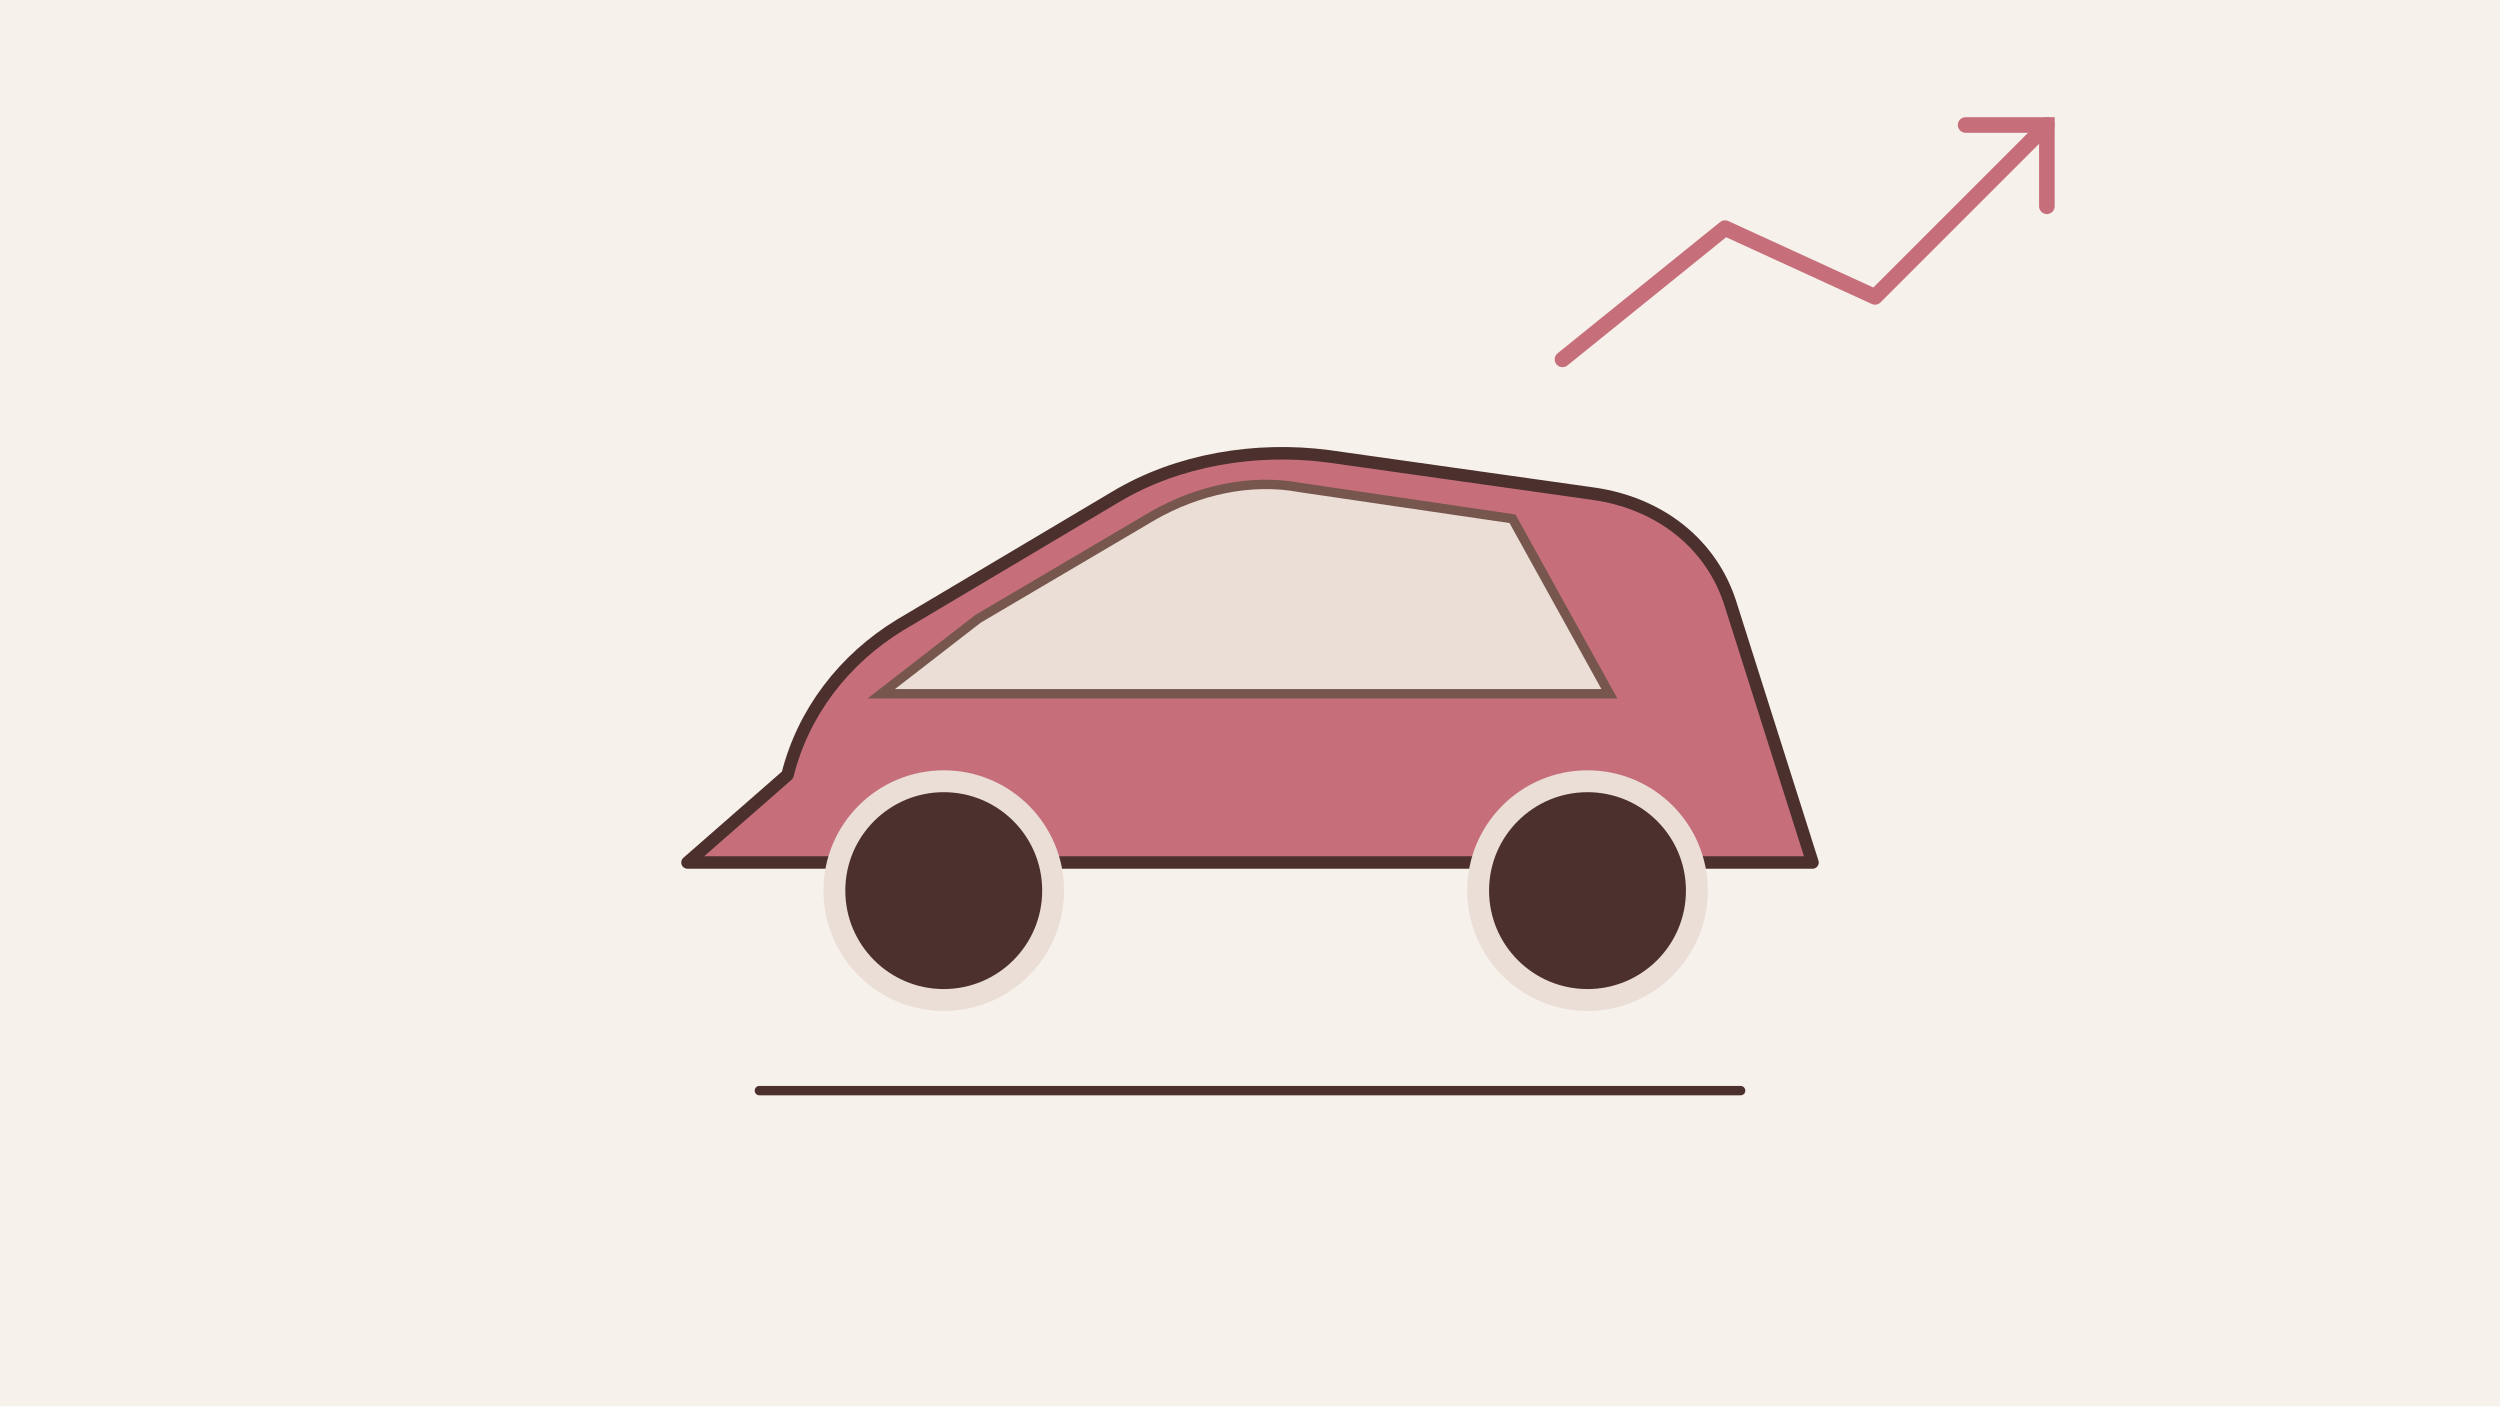
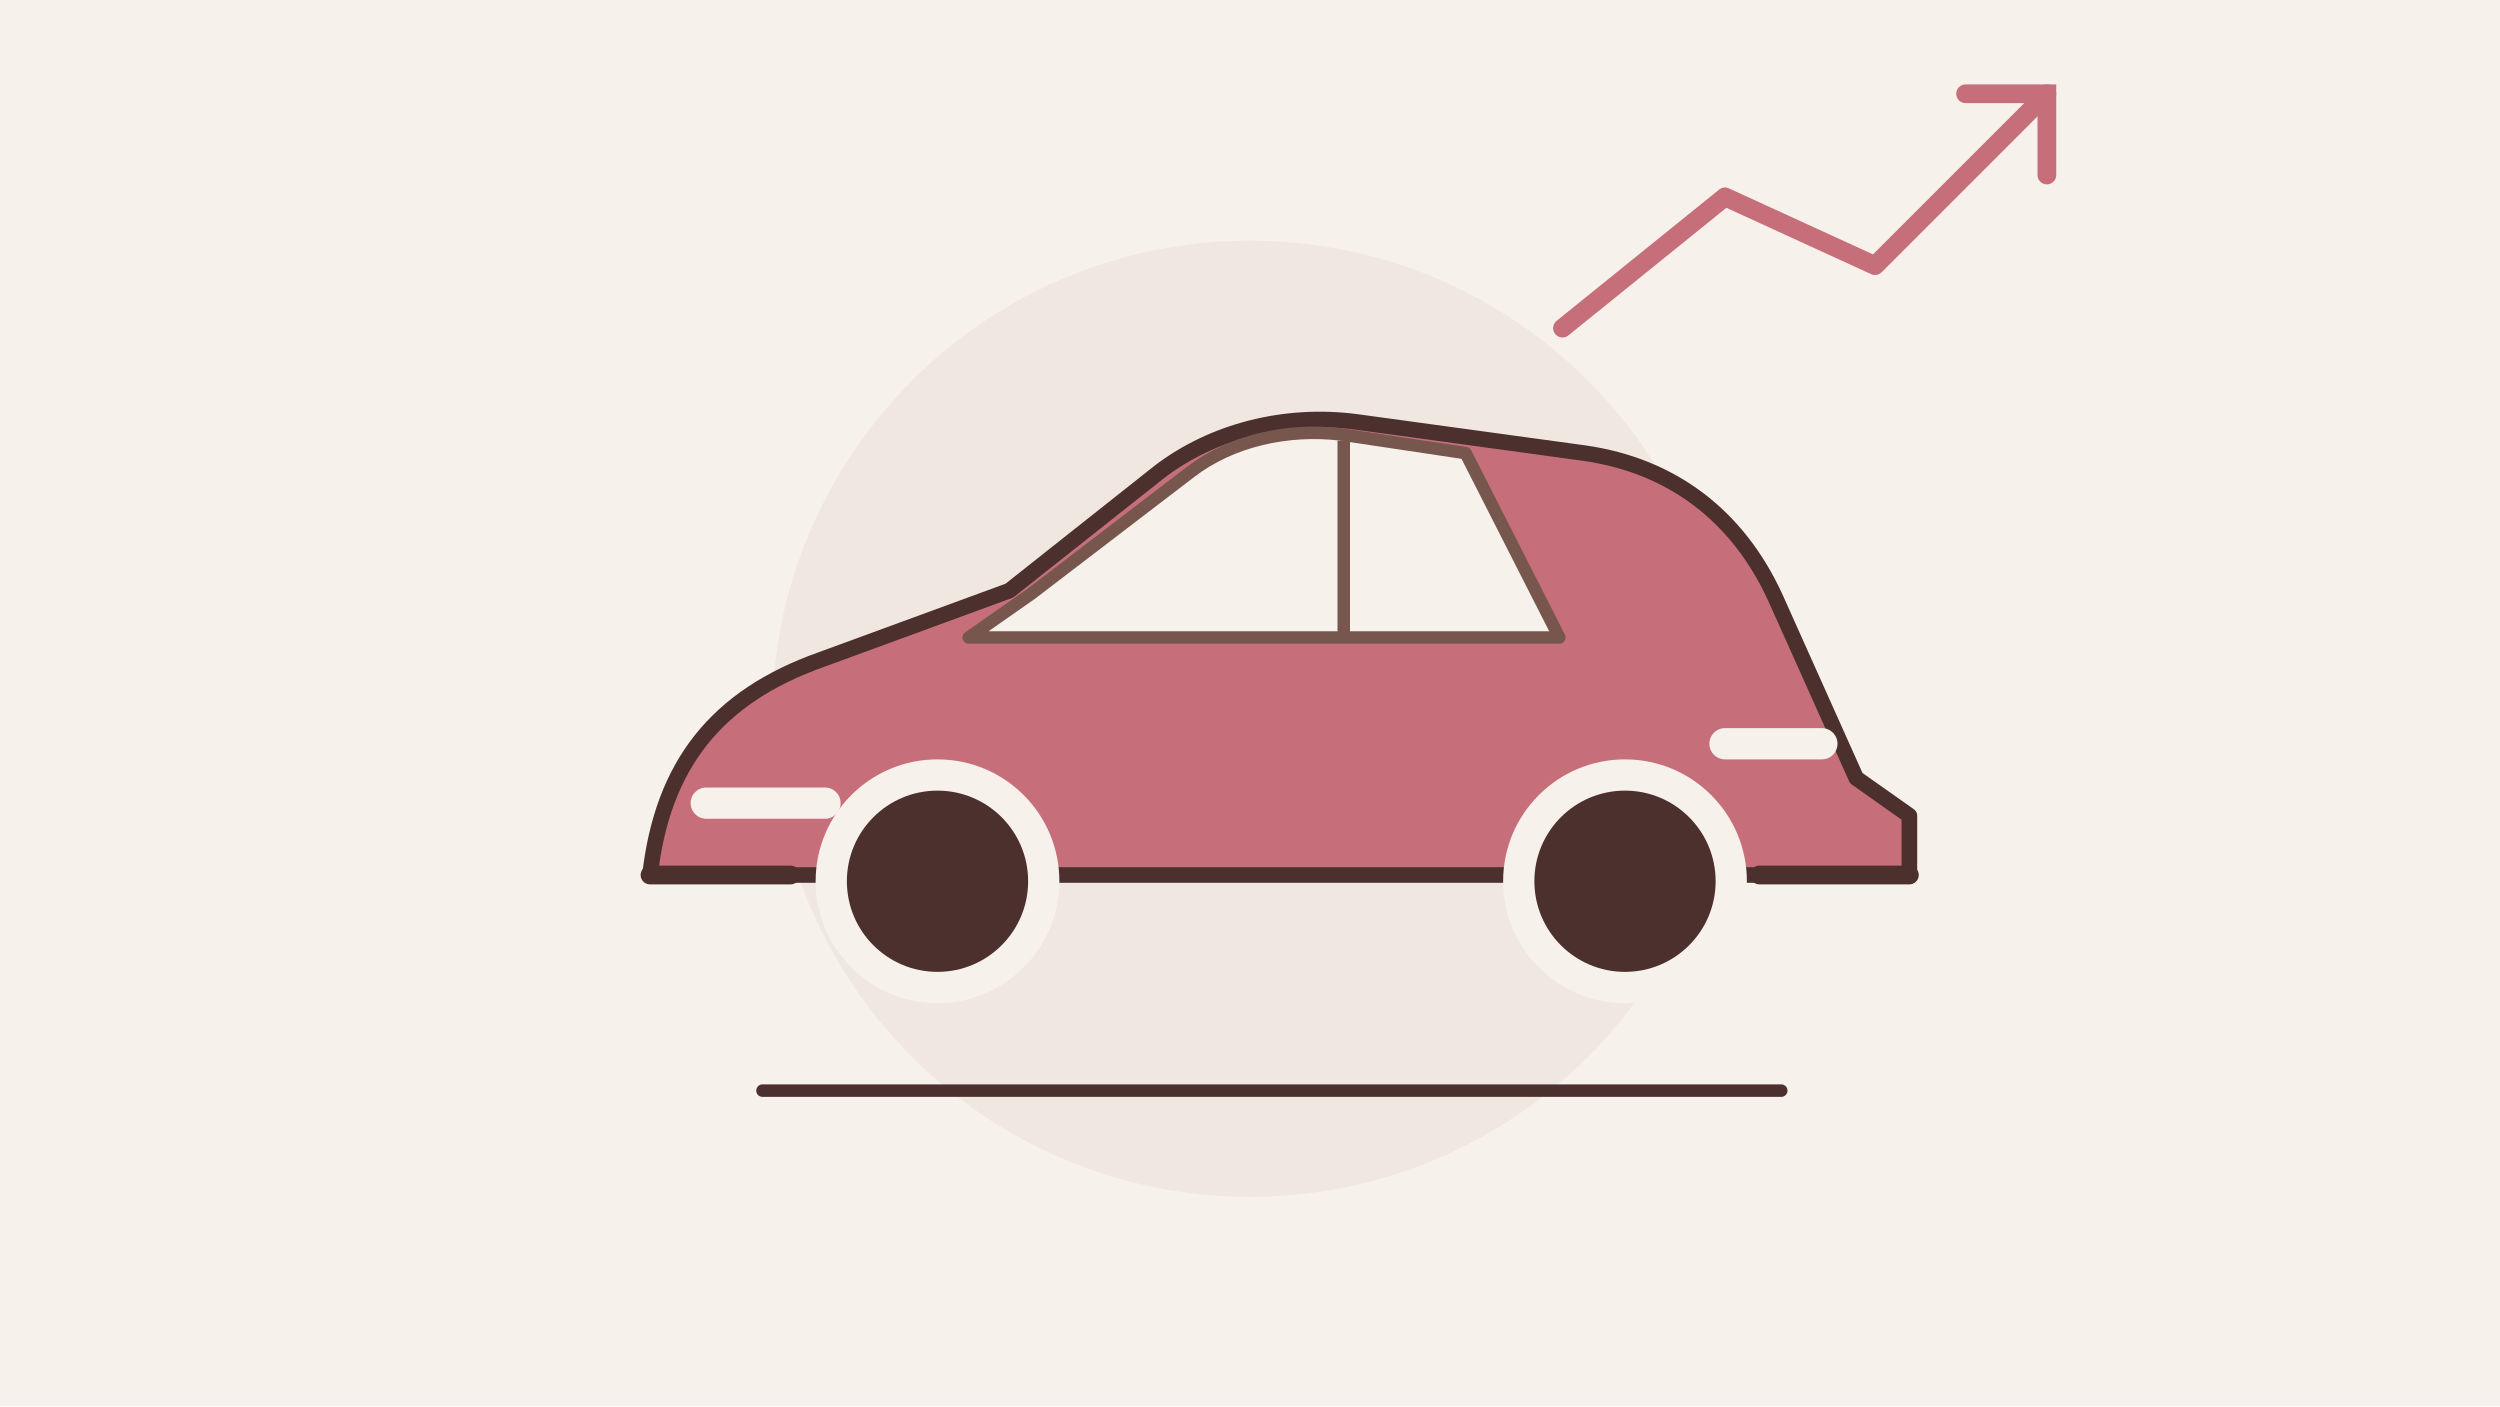
<svg xmlns="http://www.w3.org/2000/svg" viewBox="0 0 800 450" role="img" aria-labelledby="title desc">
  <rect width="800" height="450" fill="#f7f1eb" />
-   <path d="M220 276h360l-26-82c-6-20-23-33-44-36l-85-12c-23-3-48 1-68 13l-69 41c-18 11-31 28-36 48Z" fill="#c66f7b" stroke="#4b302d" stroke-width="4" stroke-linejoin="round" />
-   <path d="m313 198 56-33c14-8 31-12 47-9l68 10 31 56H282Z" fill="#eaded7" stroke="#76564d" stroke-width="3" />
-   <circle cx="302" cy="285" r="35" fill="#4b302d" stroke="#eaded7" stroke-width="7" />
-   <circle cx="508" cy="285" r="35" fill="#4b302d" stroke="#eaded7" stroke-width="7" />
-   <path d="M243 349h314" stroke="#4b302d" stroke-width="3" stroke-linecap="round" />
-   <path d="m500 115 52-42 48 22 55-55" fill="none" stroke="#c66f7b" stroke-width="5" stroke-linecap="round" stroke-linejoin="round" />
-   <path d="m629 40h26v26" fill="none" stroke="#c66f7b" stroke-width="5" stroke-linecap="round" />
+   <circle cx="400" cy="230" r="153" fill="#eaded7" opacity=".5" />
+   <path d="M208 280c4-35 21-57 55-69l60-22 48-38c17-13 40-19 63-16l73 10c28 4 49 20 61 46l26 58 17 12v19H208Z" fill="#c66f7b" stroke="#4b302d" stroke-width="5" stroke-linejoin="round" />
+   <path d="m330 190 51-39c13-10 31-14 48-12l40 6 30 59H310Z" fill="#f7f1eb" stroke="#76564d" stroke-width="4" stroke-linejoin="round" />
+   <path d="M430 141v63" stroke="#76564d" stroke-width="4" />
+   <path d="M226 257h38M552 238h31" fill="none" stroke="#f7f1eb" stroke-width="10" stroke-linecap="round" />
+   <path d="M208 280h45M563 280h48" fill="none" stroke="#4b302d" stroke-width="6" stroke-linecap="round" />
+   <circle cx="300" cy="282" r="39" fill="#f7f1eb" />
+   <circle cx="300" cy="282" r="29" fill="#4b302d" />
+   <circle cx="520" cy="282" r="39" fill="#f7f1eb" />
+   <circle cx="520" cy="282" r="29" fill="#4b302d" />
+   <path d="M244 349h326" stroke="#4b302d" stroke-width="4" stroke-linecap="round" />
+   <path d="m500 105 52-42 48 22 55-55" fill="none" stroke="#c66f7b" stroke-width="6" stroke-linecap="round" stroke-linejoin="round" />
+   <path d="m629 30h26v26" fill="none" stroke="#c66f7b" stroke-width="6" stroke-linecap="round" />
</svg>
